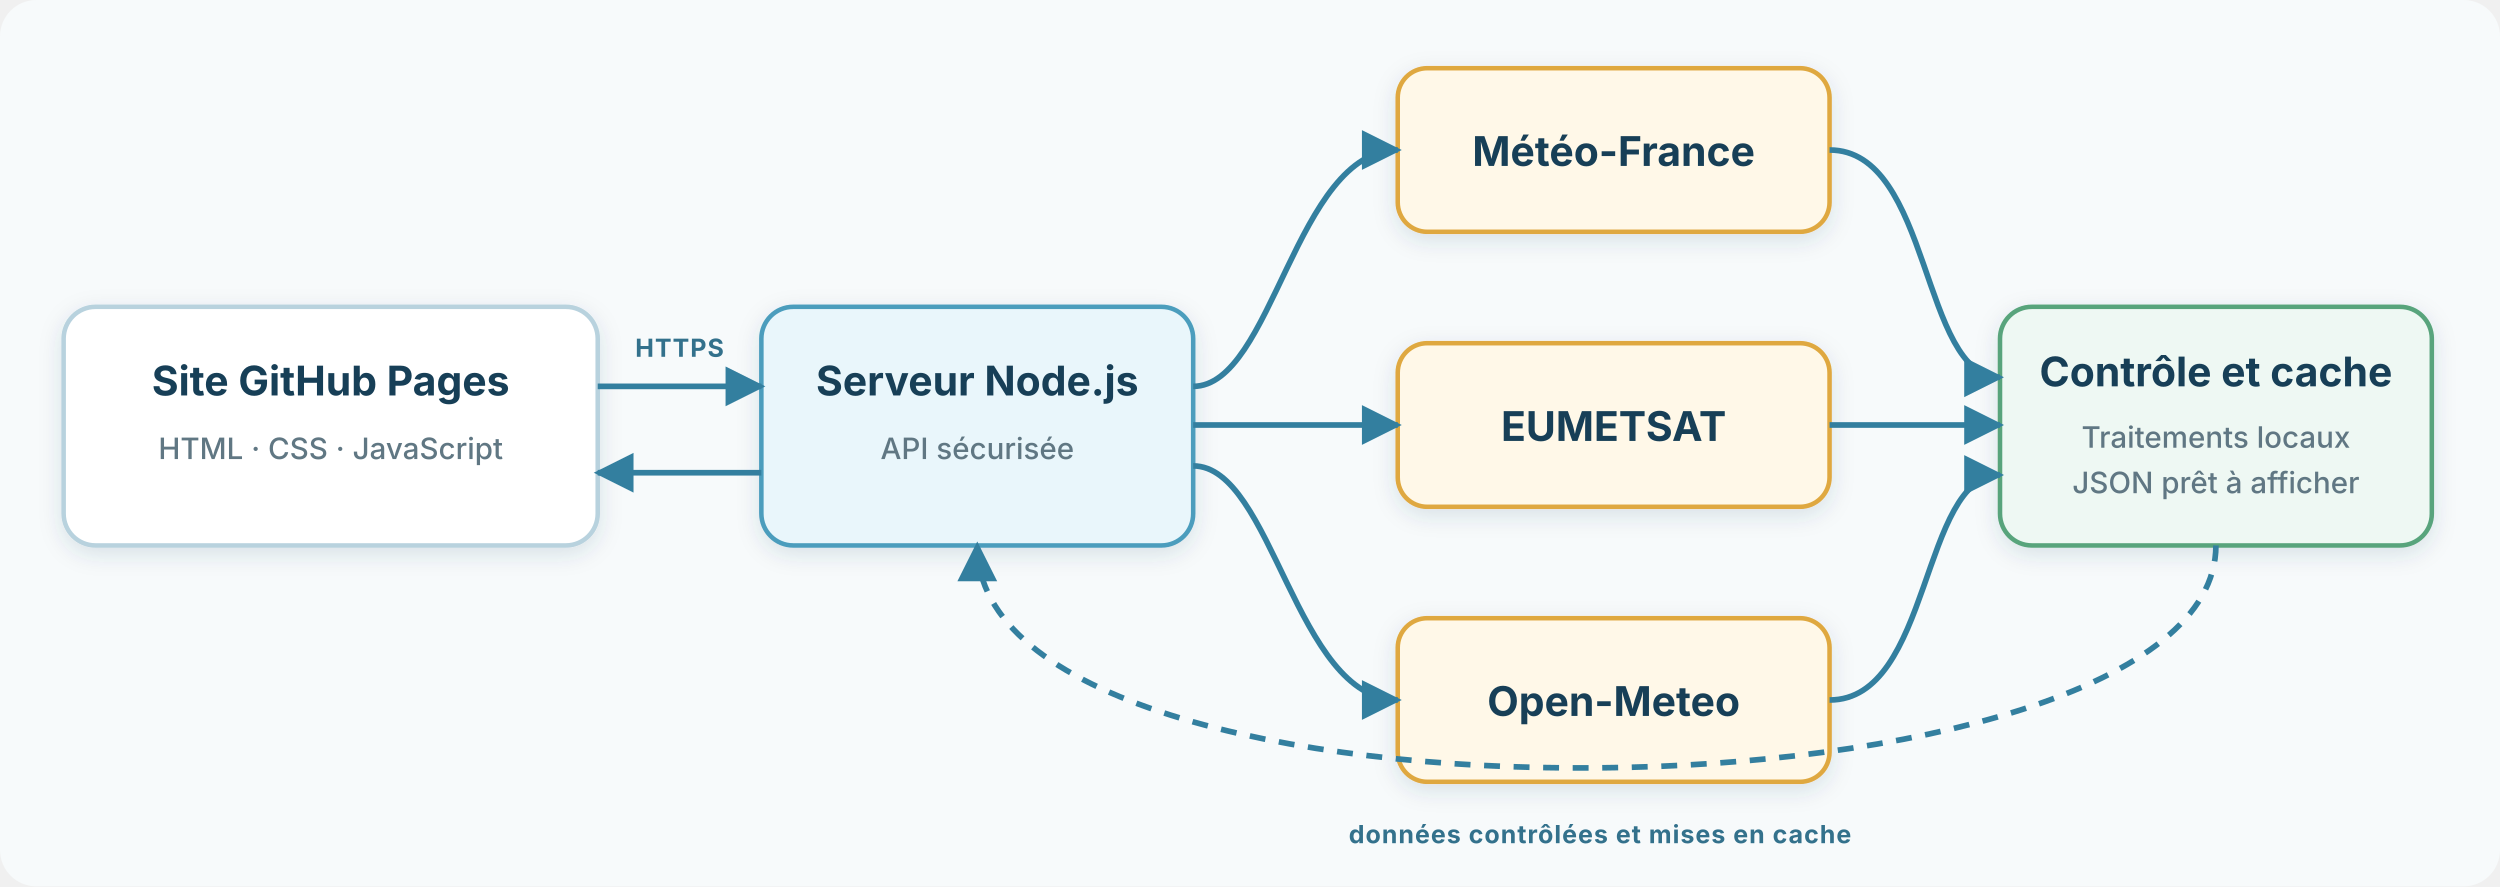
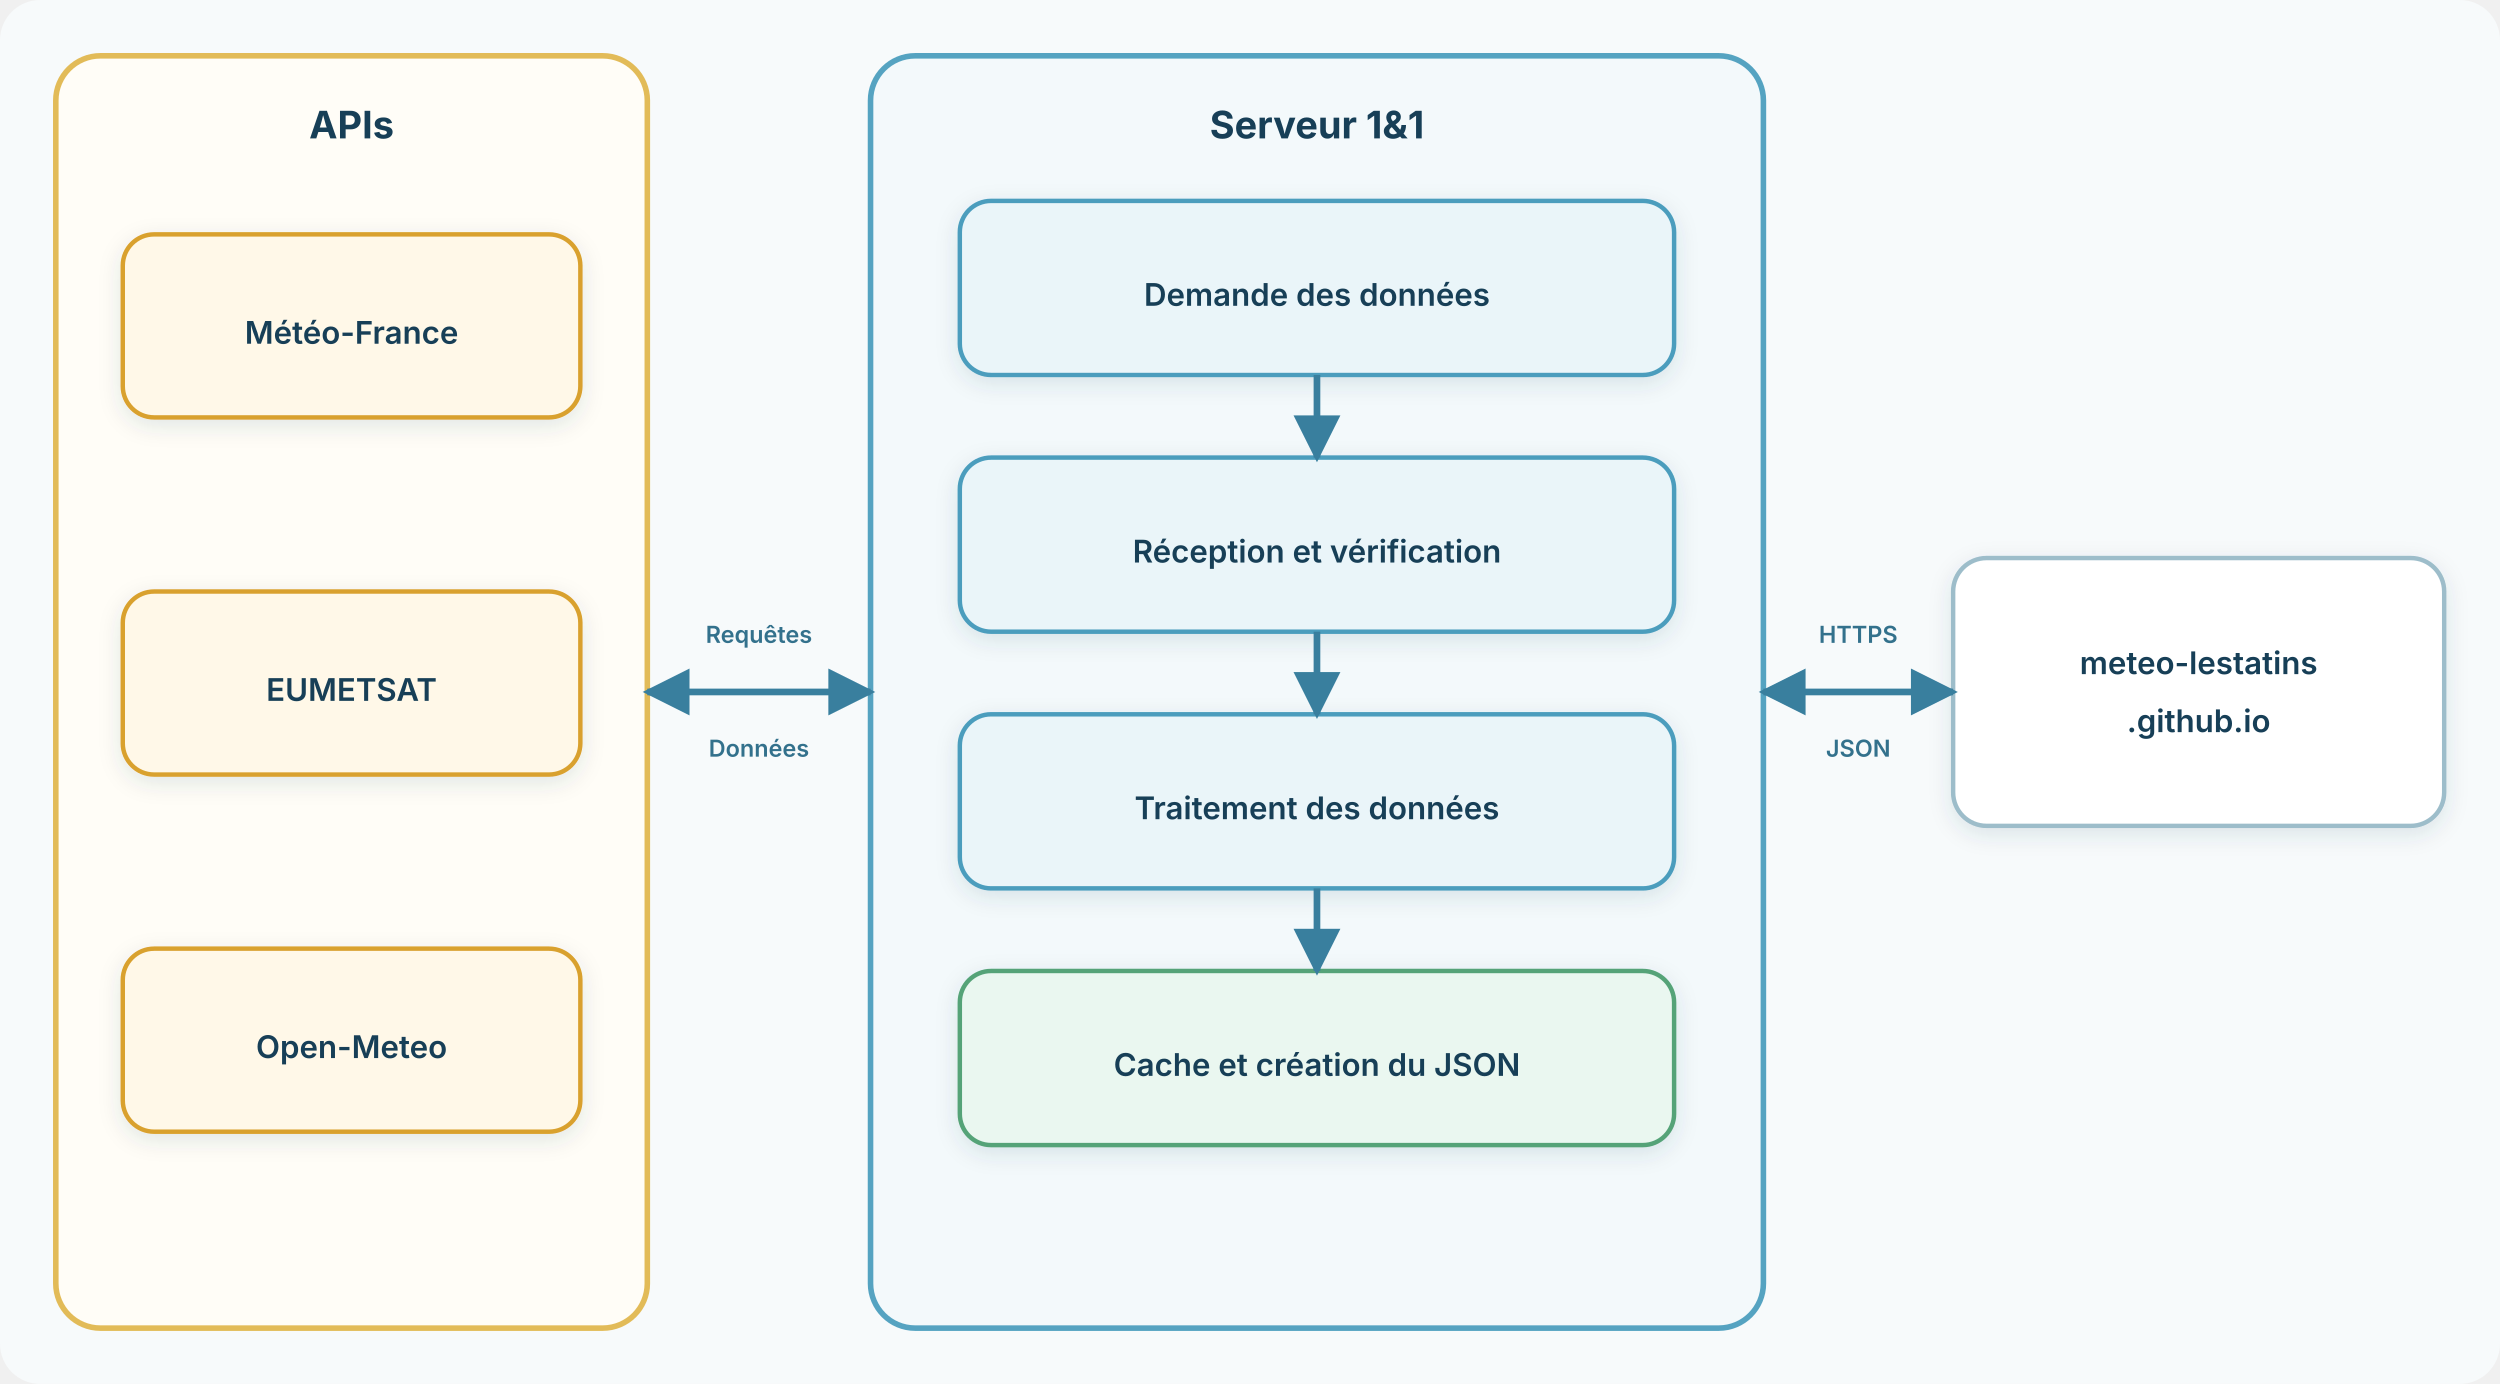
- <svg xmlns="http://www.w3.org/2000/svg" viewBox="0 0 1100 390" role="img" aria-labelledby="title description">
+ <svg xmlns="http://www.w3.org/2000/svg" viewBox="0 0 1120 620" role="img" aria-labelledby="title description">
  <defs>
    <marker id="arrow" viewBox="0 0 10 10" refX="9" refY="5" markerWidth="7" markerHeight="7" orient="auto-start-reverse">
-       <path d="M0 0 10 5 0 10Z" fill="#337f9f" />
+       <path d="M0 0 10 5 0 10Z" fill="#397f9e" />
    </marker>
    <filter id="shadow" x="-15%" y="-20%" width="130%" height="140%">
-       <feDropShadow dx="0" dy="3" stdDeviation="5" flood-color="#244e61" flood-opacity=".13" />
+       <feDropShadow dx="0" dy="3" stdDeviation="5" flood-color="#244e61" flood-opacity=".12" />
    </filter>
    <style>
-       .box{fill:#fff;stroke:#b8d2de;stroke-width:2;filter:url(#shadow)}
-       .server{fill:#e9f6fb;stroke:#4b9dbd}.api{fill:#fff8e8;stroke:#dfa83f}.cache{fill:#eef8f3;stroke:#58a47c}
-       .title{fill:#173f57;font:700 18px Inter,system-ui,sans-serif}.detail{fill:#607783;font:500 13px Inter,system-ui,sans-serif}
-       .arrow{fill:none;stroke:#337f9f;stroke-width:2.5;marker-end:url(#arrow)}
-       .return{stroke-dasharray:7 6}.label{fill:#33718c;font:700 11px Inter,system-ui,sans-serif;letter-spacing:.04em}
+       .frame{stroke-width:2.5}.api-frame{fill:#fffdf7;stroke:#e2bb58}.server-frame{fill:#f3f9fb;stroke:#55a3c1}
+       .box{stroke-width:2;filter:url(#shadow)}.source{fill:#fff8e8;stroke:#d9a12f}.server{fill:#eaf5f9;stroke:#4b9dbd}.output{fill:#eaf7f0;stroke:#55a378}.site{fill:#fff;stroke:#9dbdca}
+       .frame-title{fill:#173f57;font:700 17px Inter,system-ui,sans-serif}.node-title{fill:#173f57;font:600 14px Inter,system-ui,sans-serif}
+       .arrow{fill:none;stroke:#397f9e;stroke-width:3;marker-end:url(#arrow)}.both{marker-start:url(#arrow)}
+       .edge-label{fill:#33718c;font:600 10.5px Inter,system-ui,sans-serif}
    </style>
  </defs>
-   <rect width="1100" height="390" rx="16" fill="#f7fafb" />
-   <g transform="translate(28 135)">
-     <rect class="box" width="235" height="105" rx="14" />
-     <text class="title" x="117.5" y="39" text-anchor="middle">Site GitHub Pages</text>
-     <text class="detail" x="117.5" y="67" text-anchor="middle">HTML · CSS · JavaScript</text>
+   <rect width="1120" height="620" rx="18" fill="#f7fafb" />
+   <g aria-label="APIs">
+     <rect class="frame api-frame" x="25" y="25" width="265" height="570" rx="20" />
+     <text class="frame-title" x="157.5" y="62" text-anchor="middle">APIs</text>
+     <g transform="translate(55 105)">
+       <rect class="box source" width="205" height="82" rx="14" />
+       <text class="node-title" x="102.5" y="49" text-anchor="middle">Météo-France</text>
+     </g>
+     <g transform="translate(55 265)">
+       <rect class="box source" width="205" height="82" rx="14" />
+       <text class="node-title" x="102.5" y="49" text-anchor="middle">EUMETSAT</text>
+     </g>
+     <g transform="translate(55 425)">
+       <rect class="box source" width="205" height="82" rx="14" />
+       <text class="node-title" x="102.5" y="49" text-anchor="middle">Open-Meteo</text>
+     </g>
  </g>
-   <g transform="translate(335 135)">
-     <rect class="box server" width="190" height="105" rx="14" />
-     <text class="title" x="95" y="39" text-anchor="middle">Serveur Node.js</text>
-     <text class="detail" x="95" y="67" text-anchor="middle">API sécurisée</text>
+   <g aria-label="Serveur 1&amp;1">
+     <rect class="frame server-frame" x="390" y="25" width="400" height="570" rx="20" />
+     <text class="frame-title" x="590" y="62" text-anchor="middle">Serveur 1&amp;1</text>
+     <g transform="translate(430 90)">
+       <rect class="box server" width="320" height="78" rx="14" />
+       <text class="node-title" x="160" y="47" text-anchor="middle">Demande des données</text>
+     </g>
+     <g transform="translate(430 205)">
+       <rect class="box server" width="320" height="78" rx="14" />
+       <text class="node-title" x="160" y="47" text-anchor="middle">Réception et vérification</text>
+     </g>
+     <g transform="translate(430 320)">
+       <rect class="box server" width="320" height="78" rx="14" />
+       <text class="node-title" x="160" y="47" text-anchor="middle">Traitement des données</text>
+     </g>
+     <g transform="translate(430 435)">
+       <rect class="box output" width="320" height="78" rx="14" />
+       <text class="node-title" x="160" y="47" text-anchor="middle">Cache et création du JSON</text>
+     </g>
+     <path class="arrow" d="M590 168V205" />
+     <path class="arrow" d="M590 283V320" />
+     <path class="arrow" d="M590 398V435" />
  </g>
-   <g transform="translate(615 30)">
-     <rect class="box api" width="190" height="72" rx="13" />
-     <text class="title" x="95" y="43" text-anchor="middle">Météo-France</text>
+   <g transform="translate(875 250)">
+     <rect class="box site" width="220" height="120" rx="15" />
+     <text class="node-title" x="110" y="52" text-anchor="middle">meteo-lestatins</text>
+     <text class="node-title" x="110" y="78" text-anchor="middle">.github.io</text>
  </g>
-   <g transform="translate(615 151)">
-     <rect class="box api" width="190" height="72" rx="13" />
-     <text class="title" x="95" y="43" text-anchor="middle">EUMETSAT</text>
-   </g>
-   <g transform="translate(615 272)">
-     <rect class="box api" width="190" height="72" rx="13" />
-     <text class="title" x="95" y="43" text-anchor="middle">Open-Meteo</text>
-   </g>
-   <g transform="translate(880 135)">
-     <rect class="box cache" width="190" height="105" rx="14" />
-     <text class="title" x="95" y="35" text-anchor="middle">Contrôle et cache</text>
-     <text class="detail" x="95" y="62" text-anchor="middle">Traitements locaux</text>
-     <text class="detail" x="95" y="82" text-anchor="middle">JSON prêt à afficher</text>
-   </g>
-   <path class="arrow" d="M263 170H335" />
-   <path class="arrow" d="M335 208H263" />
-   <text class="label" x="299" y="157" text-anchor="middle">HTTPS</text>
-   <path class="arrow" d="M525 170C560 170 570 66 615 66" />
-   <path class="arrow" d="M525 187H615" />
-   <path class="arrow" d="M525 205C560 205 570 308 615 308" />
-   <path class="arrow" d="M805 66C850 66 845 166 880 166" />
-   <path class="arrow" d="M805 187H880" />
-   <path class="arrow" d="M805 308C850 308 845 209 880 209" />
-   <path class="arrow return" d="M975 240C975 366 430 375 430 240" />
-   <text class="label" x="704" y="371" text-anchor="middle">données contrôlées et mises en cache</text>
+   <path class="arrow both" d="M290 310H390" />
+   <text class="edge-label" x="340" y="288" text-anchor="middle">Requêtes</text>
+   <text class="edge-label" x="340" y="339" text-anchor="middle">Données</text>
+   <path class="arrow both" d="M790 310H875" />
+   <text class="edge-label" x="832.5" y="288" text-anchor="middle">HTTPS</text>
+   <text class="edge-label" x="832.5" y="339" text-anchor="middle">JSON</text>
</svg>
